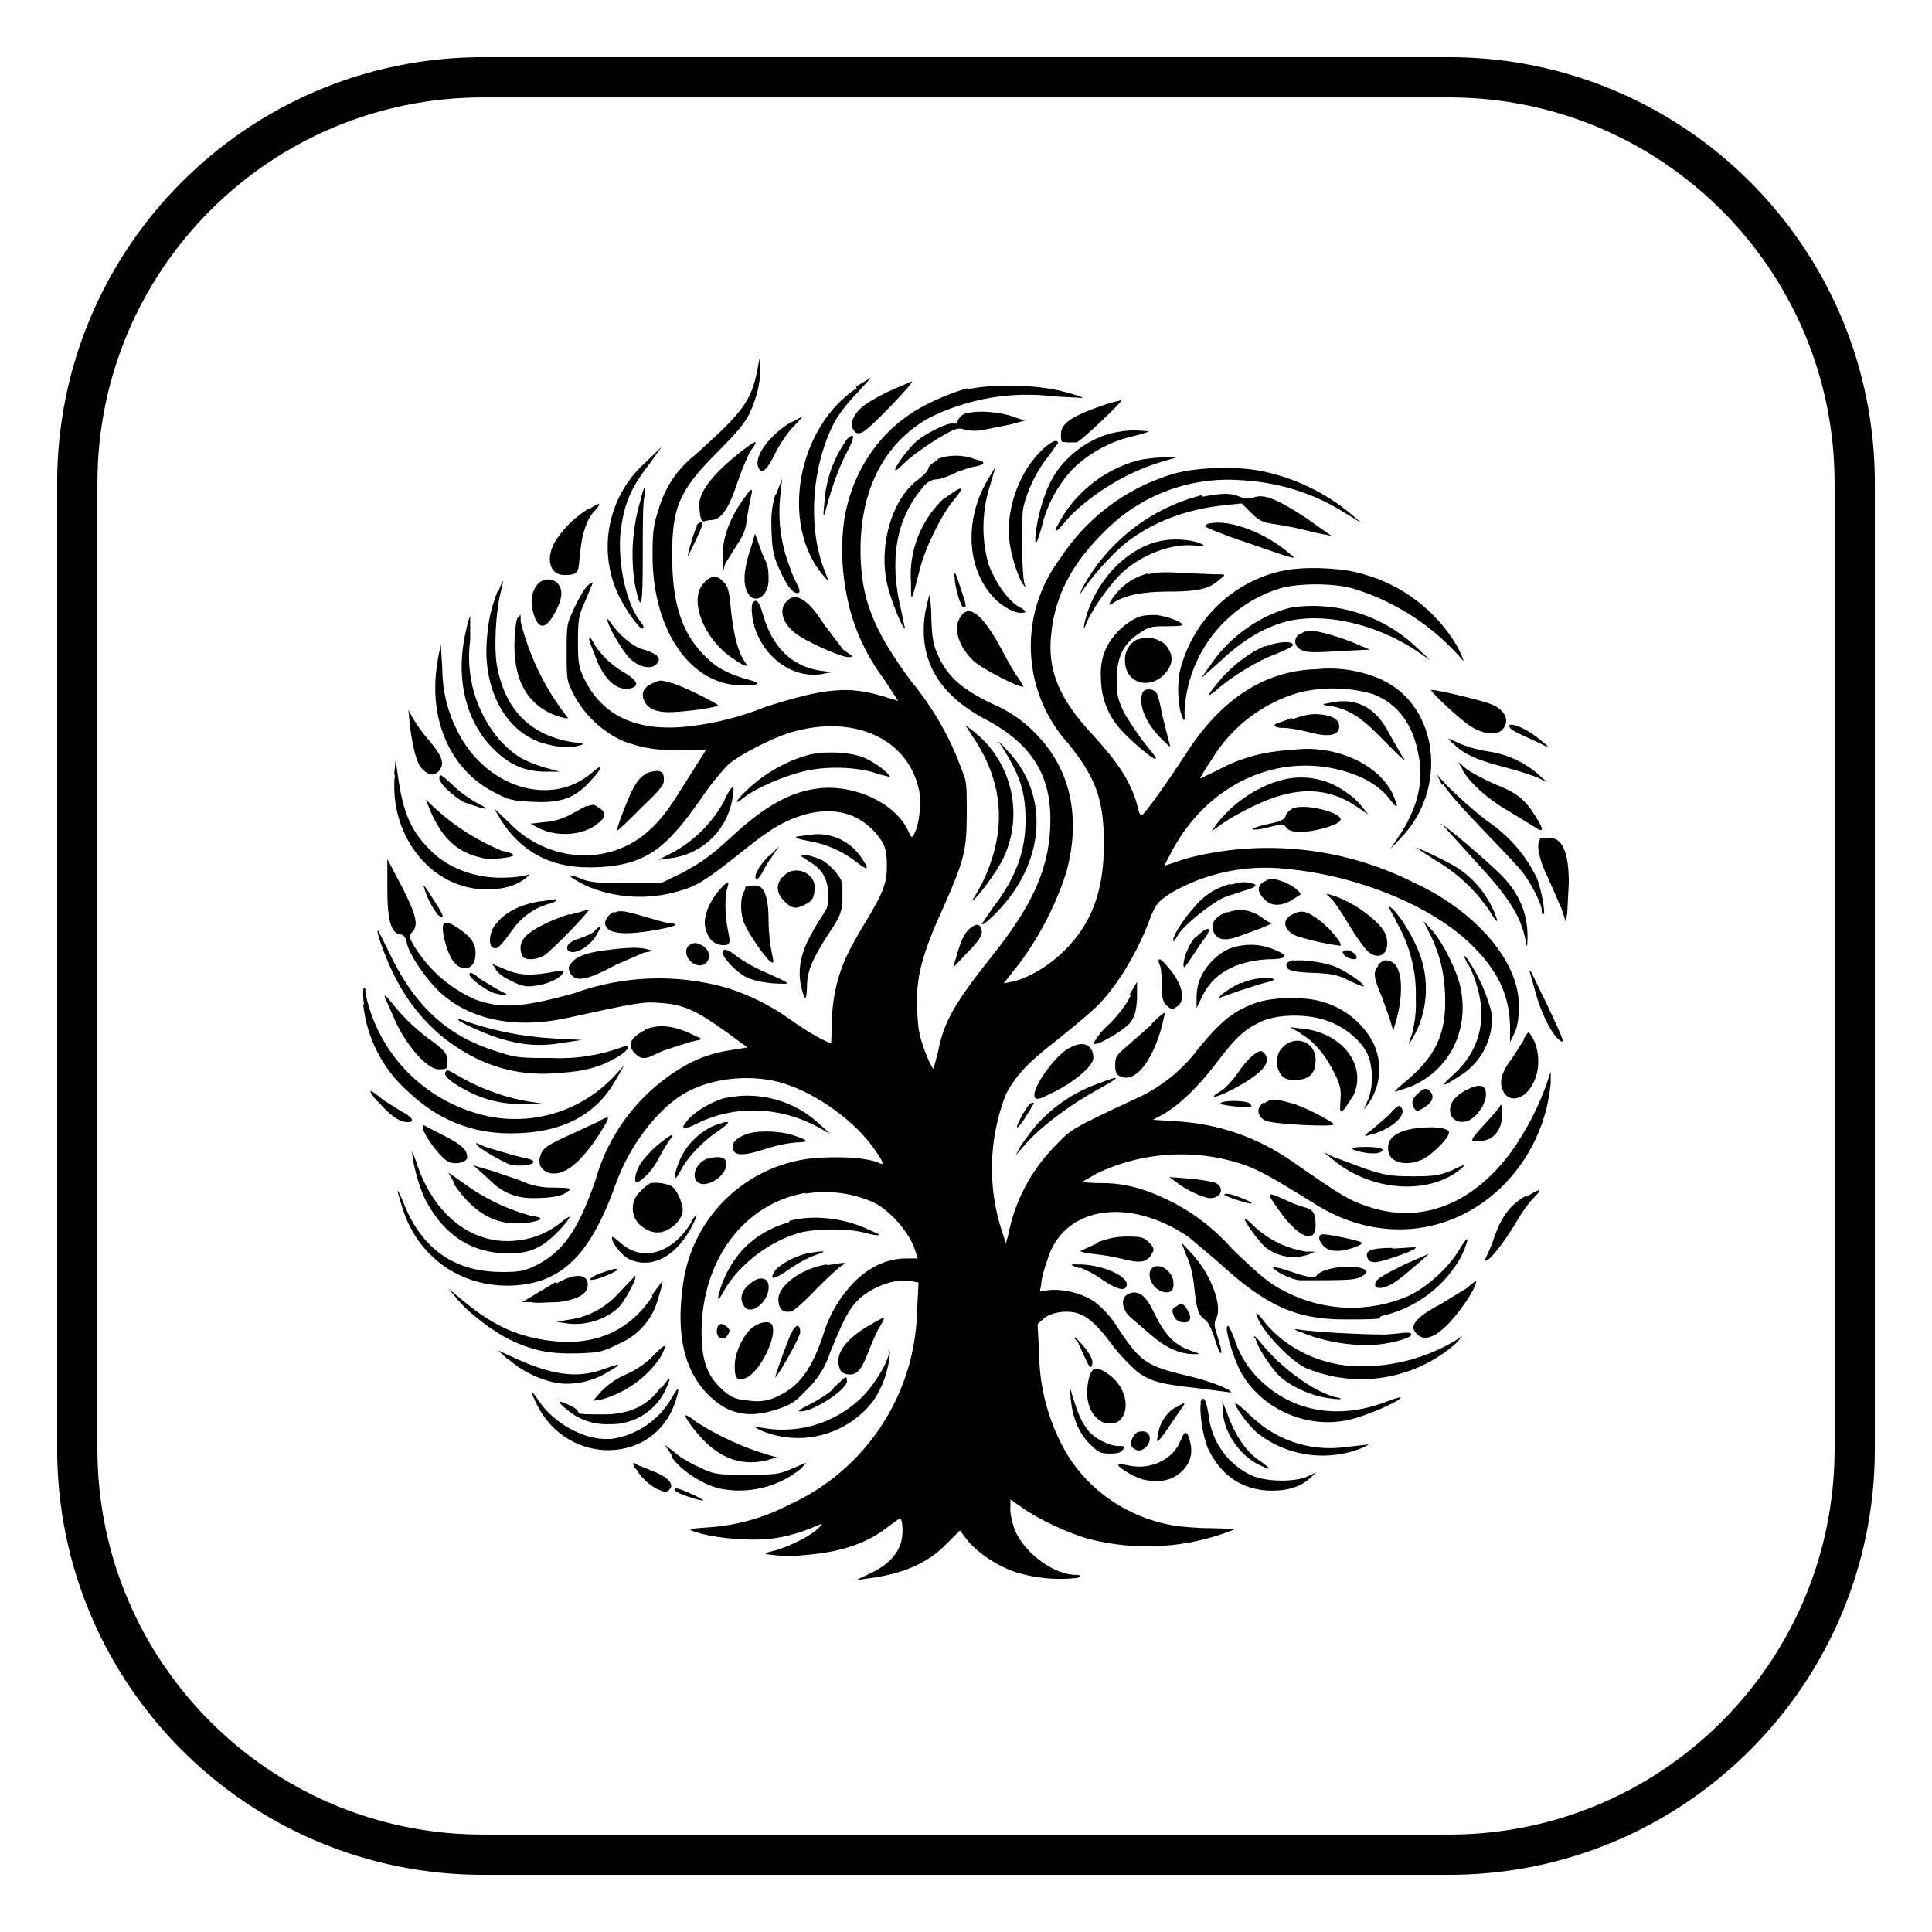
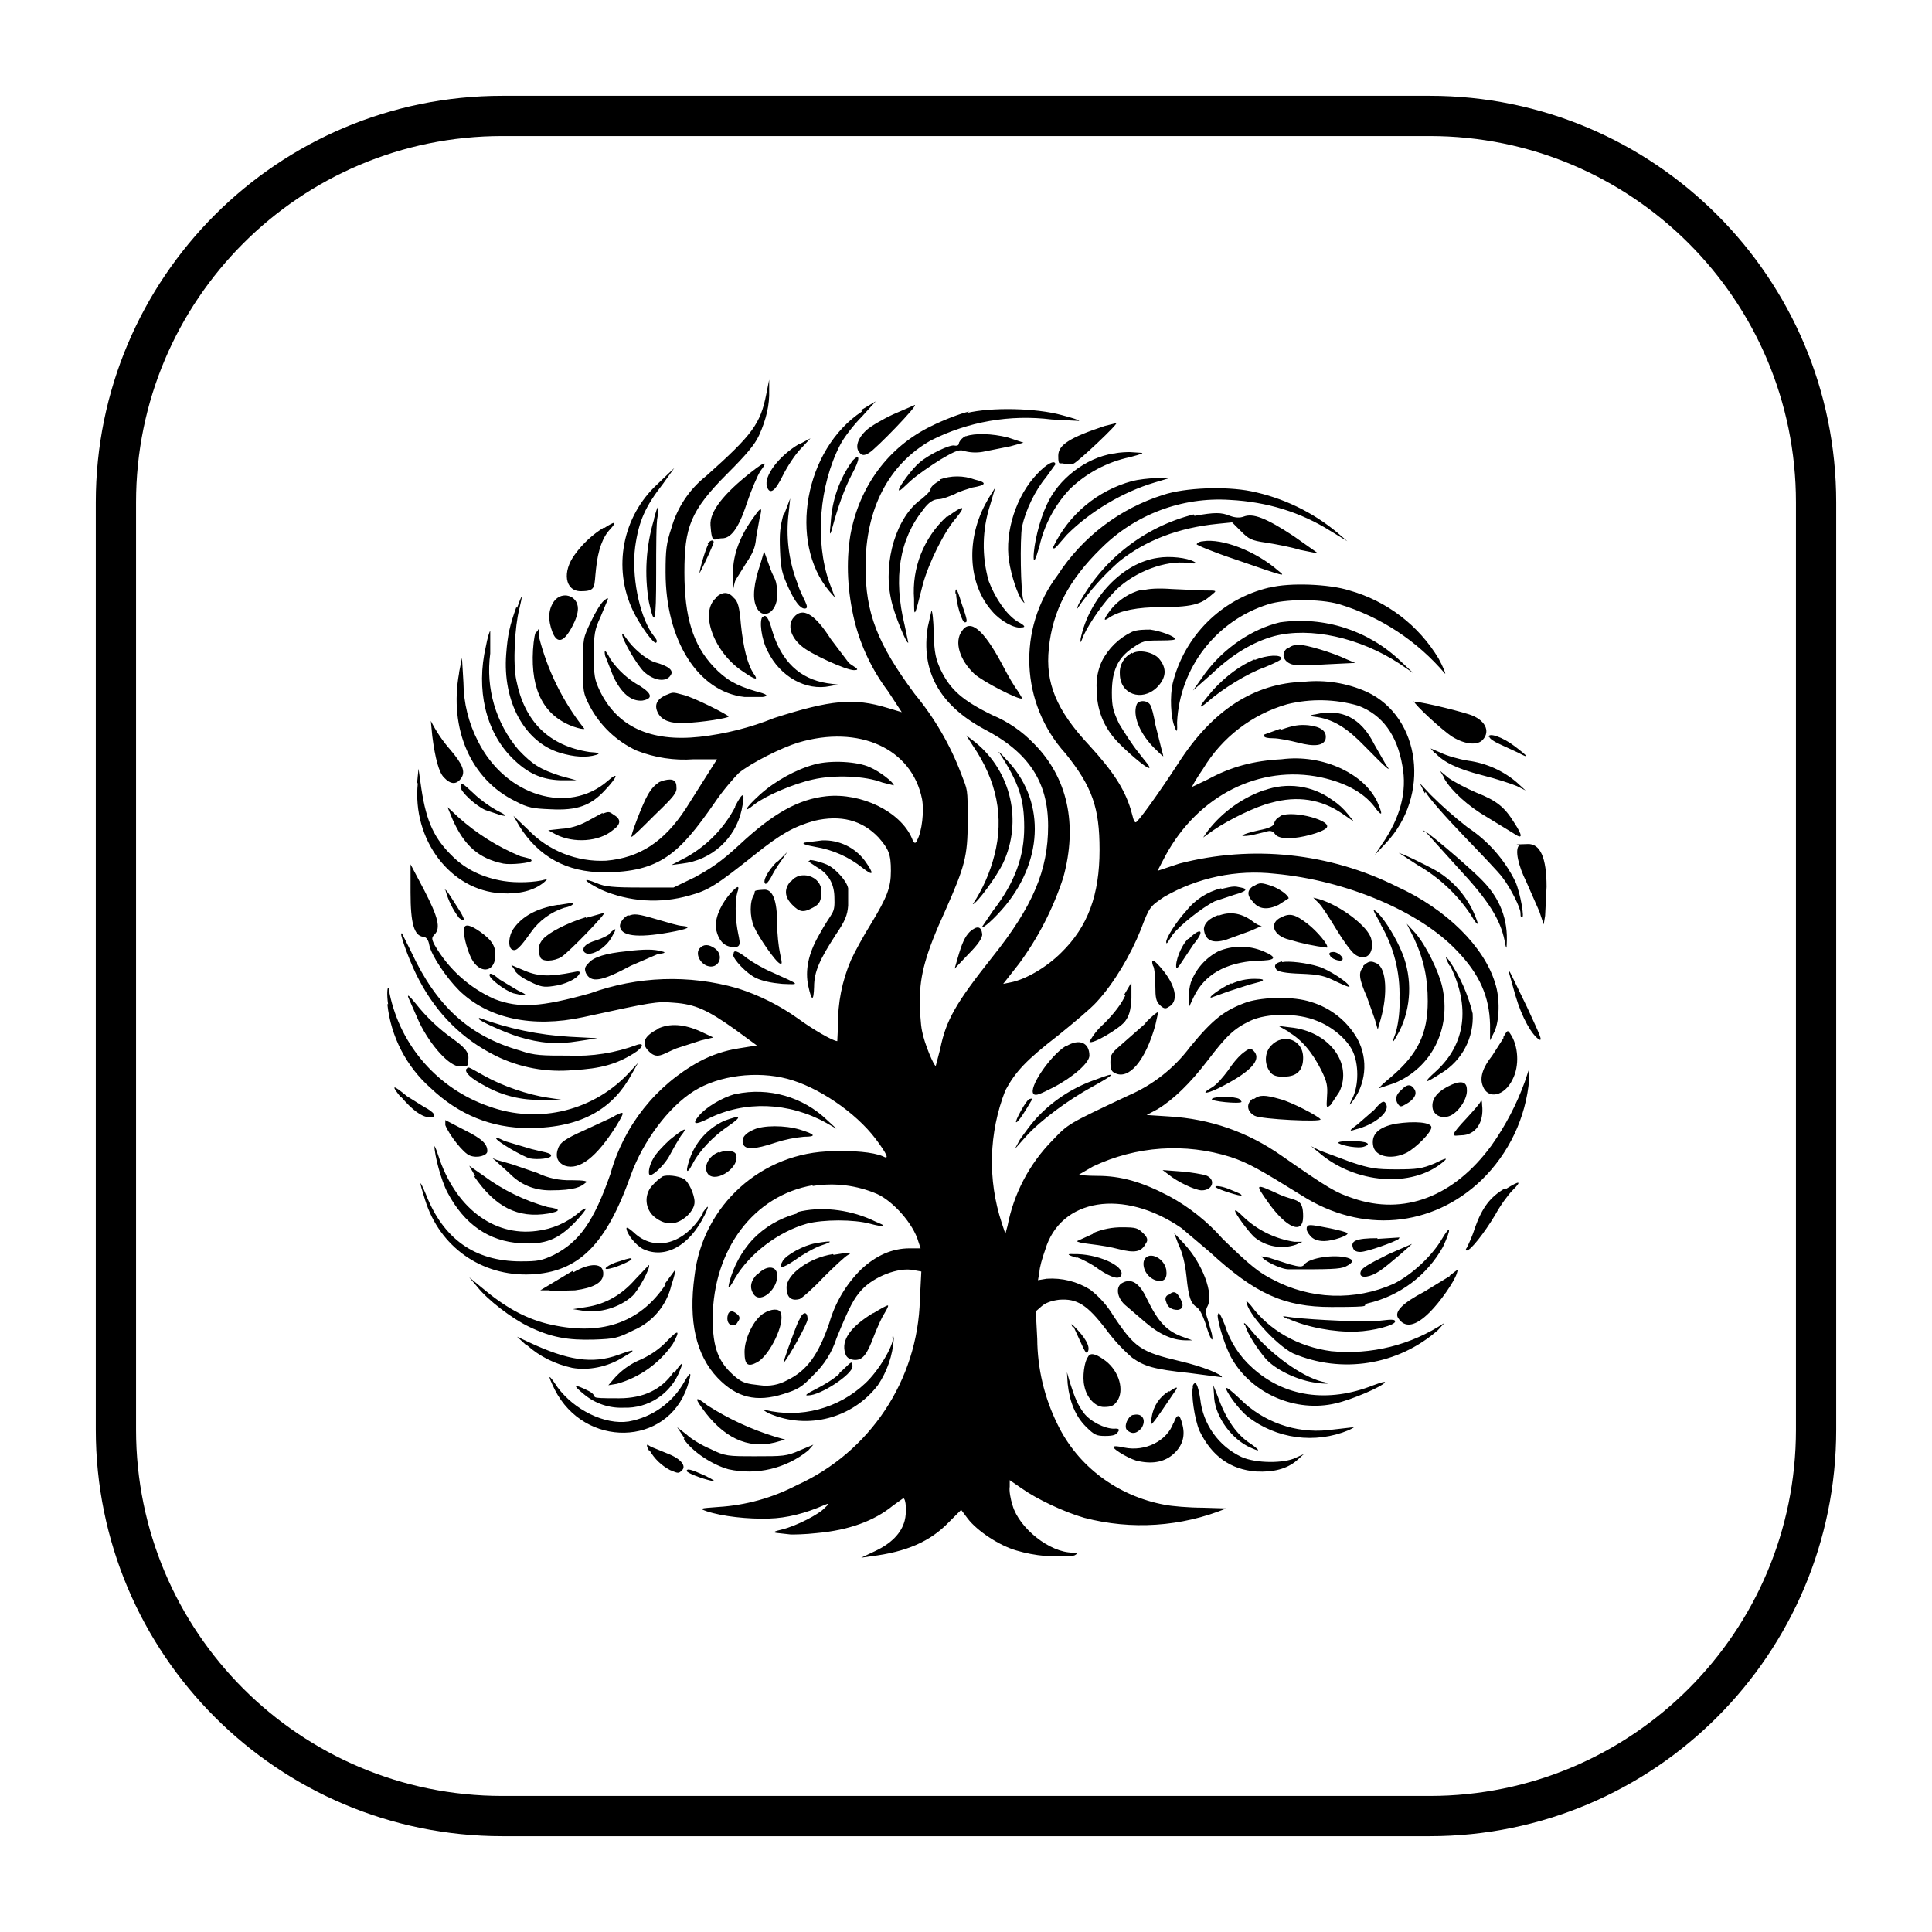
<svg xmlns="http://www.w3.org/2000/svg" viewBox="0 0 200 200" width="24" height="24" fill="currentColor">
-   <rect x="8" y="8" width="184" height="184" rx="42" fill="none" stroke="currentColor" stroke-width="0.5" vector-effect="non-scaling-stroke" />
-   <g transform="translate(37.6 36.75) scale(0.78)">
+   <rect x="12" y="12" width="176" height="176" rx="40" fill="none" stroke="currentColor" stroke-width="0.5" vector-effect="non-scaling-stroke" />
+   <g transform="translate(40.1 39.3) scale(0.75)">
    <path fill-rule="evenodd" d="M52.3 2c-.8 4.1-1.9 5.6-8.3 11.3a14 14 0 0 0-4.8 7.2c-.7 2.1-.8 3-.8 6.1 0 9.4 4.5 16.5 10.9 17.2h2.5q1.4-.2-1-.8c-2.7-.8-4.1-1.6-5.8-3.4-2.8-3-4-6.8-4-13s.8-8.5 5.9-13.6c2.6-2.6 3.8-4 4.4-5.3q1.5-3.3 1.4-6.2V0zm13.2 2.4c-7.9 5.2-10.2 18-4.5 24.8l.8.9L61 28c-2-5.7-1.4-13.4 1.5-19 .5-1 1.9-2.8 3-3.9L67.4 3l-2 1.2m4.4.6c-1.5.7-3.2 1.7-3.7 2.2-1.2 1.1-1.6 2.4-.9 3.1q.4.6 1.3 0c.9-.5 6.8-6.6 6.3-6.6zm10.5-.4c-1.3.3-3.6 1.2-5.2 2-6 2.9-10 8.4-11.2 15.1q-.9 5.7.6 11.9a27 27 0 0 0 4.6 9.6l1.9 2.9-2-.6c-4.6-1.4-7.8-1.1-15.6 1.4a39 39 0 0 1-10.3 2.6q-10.2 1.1-13.8-6.4c-.7-1.5-.8-2-.8-4.9 0-2.8.1-3.5.9-5.2l1-2.4q.2-.5-.5.1c-.4.3-1.2 1.6-1.8 2.9-1.1 2.3-1.1 2.3-1.1 6s0 3.8.9 5.6a14 14 0 0 0 6.5 6.2 18 18 0 0 0 7.9 1.2h3.2l-4.3 6.8c-3 4.6-6.4 6.8-11 7.2a14 14 0 0 1-10.8-4.3l-2-1.9.8 1.4q4 6.4 11.7 6.4c7.7 0 10.4-2.6 15.2-9.5 1.2-1.8 2.8-3.6 3.4-4.2 1.7-1.4 5.9-3.5 8.2-4.2 8.4-2.5 15.7.8 17.1 7.8.3 1.6 0 4.5-.7 5.7q-.3.8-.7-.3c-1.6-3.7-7-6.3-11.8-5.8-3.8.4-7.3 2.3-12 6.7-2.6 2.4-4 3.3-6.2 4.5l-2.9 1.4h-4.6c-3.6 0-4.9-.1-6-.6-2.2-.9-1.8-.3.6.9a18 18 0 0 0 12.2.8c2.6-.7 3.7-1.4 9.1-5.7 3.5-2.8 5.3-3.8 8.1-4.6q5.5-1.3 8.9 2.3c1.4 1.6 1.7 2.3 1.7 4.6s-.5 3.6-2.8 7.4c-1 1.6-2.2 3.8-2.7 4.9a22 22 0 0 0-1.8 9.1l-.1 2.1c-.6 0-3.5-1.7-5.4-3.1a30 30 0 0 0-8.4-4.2 33 33 0 0 0-20.3.7c-6.8 1.9-9.8 2.1-13.2.8A18 18 0 0 1 6.5 78c-.4-.8-.4-1 0-1.4.9-.9.5-2.4-1.4-6.1l-1.9-3.6v3.9c0 4.3.5 5.9 1.7 6.1q.7 0 .9 1.2c.3 1.4 2.3 4.4 4.1 6.2 4 3.9 10.1 5.2 17.1 3.7 9.6-2.1 10.2-2.2 12.5-2 3 .2 4.7 1 8.5 3.7l3 2.2-2.5.4a17 17 0 0 0-5.4 1.8 25.4 25.4 0 0 0-12.3 15.5c-2.3 6.6-4.3 9.4-7.8 11.2-1.7.8-2.2.9-4.6.9q-9.5 0-13.1-9.3-1.4-3.3-.1.8c2 6.5 7.8 10.6 14.6 10.3 6.6-.3 10.4-4.1 13.8-13.7 1.7-4.7 5.2-9.4 8.7-11.6s8.7-2.8 12.9-1.7 9.4 4.6 12.2 8.3q2.4 3.2 1 2.4c-1.4-.6-4.2-.8-6.9-.7a19.4 19.4 0 0 0-19.1 17.2q-1.3 9.4 3.2 14.1c2.6 2.7 5.3 3.4 9.1 2.2 1.9-.6 2.5-.9 4.1-2.6a12 12 0 0 0 3.2-5.1c1.8-4.4 2.4-5.5 3.5-6.7 1.7-1.8 5-3.1 7.1-2.7l1.1.2-.2 3.9a28.9 28.9 0 0 1-17 25.6 27 27 0 0 1-10.8 3c-2.7.2-2.7.2-1.6.6 2.1.7 5.7 1.1 8.6 1q3.6-.1 7.7-1.9.9-.4 0 .4c-.8.9-3.9 2.5-5.9 3q-1.8.4-.6.5l1.8.2c.3 0 1.9 0 3.6-.2q6.6-.6 10.5-3.8l1.4-1c.4 0 .5 2 .2 3.1q-.7 2.6-4.1 4.2l-1.9.9 1.4-.2c4.8-.6 8.1-2 10.7-4.7l1.7-1.7.9 1.2c1.3 1.7 4.3 3.7 6.7 4.4a20 20 0 0 0 8 .7q.8-.4-.2-.4c-3.2 0-7.4-3.4-8.3-6.5-.3-.9-.5-2.1-.4-2.6v-.9l1.6 1.1c2.1 1.5 5.9 3.3 8.7 4.1a31 31 0 0 0 19.6-1.3l-3.3-.1c-1.8 0-4.2-.2-5.2-.4-6.5-1.2-12-5.3-14.8-11.1a27 27 0 0 1-2.8-11.8l-.2-3.8.8-.7q.8-.7 2.4-.9c2.5-.2 3.9.7 6.5 4.1a24 24 0 0 0 3.6 3.9c1.7 1.2 3 1.6 7.8 2.1l4.6.6c0-.4-2.7-1.5-5.7-2.2-5.5-1.3-6.3-1.8-9.3-6.3a13 13 0 0 0-3.2-3.6 10 10 0 0 0-6-1.5l-1.2.2.2-1.1c0-.6.4-2 .8-3.1 2.1-7.1 10.8-8.5 18.8-3l3.9 3.3c6.3 5.8 10.3 7.6 16.8 7.6s3.9-.2 5-.5a16 16 0 0 0 10.4-7.8c1.2-2.6 1.1-3.2-.2-1s-4 4.8-6.6 6.1a19 19 0 0 1-16.7-.6c-1.8-.9-3-1.8-6.9-5.6a27 27 0 0 0-7.4-5.9c-3.8-2-6.7-2.8-9.9-2.8-1.4 0-2.6-.1-2.5-.2l1.9-1.1a26 26 0 0 1 19-1.3c2.4.8 4 1.7 9.8 5.3 8.3 5.3 18 4.4 24.8-2.1a22 22 0 0 0 6.6-13.9v-1.5l-.6 1.8a37 37 0 0 1-4.6 8.8c-5.2 7.1-12.1 9.7-19.1 7.3-2.4-.8-3.3-1.3-9.9-5.9q-7-4.9-15.5-5.4l-3.1-.2 1.5-.8q3.3-2 6.9-6.7c2.6-3.4 3.6-4.4 5.9-5.5s6.6-1.1 9.2 0c2.1.8 4.1 2.5 4.9 4.1.9 1.8.9 4.8 0 6.6q-.6 1.2-.2.7a8 8 0 0 0 .9-8.9 11 11 0 0 0-6.4-5.1c-2.4-.8-6.5-.7-8.8 0-3.1 1.1-4.7 2.3-7.9 6.2a21 21 0 0 1-8.5 6.7c-8.5 4-8.3 3.9-10.5 6.2a23 23 0 0 0-6.2 11.8l-.3 1.1-.5-1.5a27 27 0 0 1 .5-18.3c1.4-2.6 2.9-4.2 7.3-7.6 2.1-1.7 4.5-3.7 5.3-4.6 2.4-2.6 4.7-6.5 6.1-10 1.2-3.2 1.3-3.2 3.2-4.5a25 25 0 0 1 15.3-3.2c9.8.9 20 5.2 25.1 10.6 3.2 3.3 4.5 6.4 4.6 10.2v2.2l.6-1.2c.7-1.5.8-4.6.1-6.7-1.5-5-6.7-10.2-13.5-13.3a43 43 0 0 0-30.1-3.2l-3 1 1.1-2.1c4.5-8.3 13-12.6 21.5-10.8q5.4 1.2 7.6 4.4 1.3 1.6.1-1.1-1.4-2.8-4.9-4.5a15 15 0 0 0-8.3-1.3c-3.8.2-6.9 1-10.2 2.8l-2.1 1c-.1 0 .6-1.2 1.5-2.5a20 20 0 0 1 11.6-8.9 19 19 0 0 1 9.8.2q5 1.9 6.1 8.3 1 5.3-2.8 10.8l-1 1.5 1.5-1.6c6.2-6.5 4.9-17.4-2.6-20.9a17 17 0 0 0-8.7-1.4q-10.3.3-17.3 11.2c-2.6 4-5.6 8.2-5.9 8.2s-.4-.8-.7-1.8c-.9-2.9-2.5-5.3-5.7-8.8-4.6-4.9-6.1-8.7-5.6-13.4.5-5.2 2.8-9.5 7.2-13.8a23 23 0 0 1 17.8-6.7q7.7.4 13.9 4.3l2.3 1.4-1.4-1.2a27 27 0 0 0-11.9-5.7c-3.5-.7-9.1-.5-12.1.5A27 27 0 0 0 92.5 27a19.3 19.3 0 0 0 1.1 24.6c3.7 4.6 4.7 7.5 4.7 13.3 0 6.2-1.6 10.6-5.3 14.2-2 2-4.9 3.7-7 4.1l-1 .2 2.2-2.8a42 42 0 0 0 6.1-11.9c2-7.3.6-13.8-4.1-18.5a17 17 0 0 0-5.7-3.9c-4.1-2-5.8-3.5-7.1-6.2-.7-1.5-.9-2.3-1-5.1 0-1.8-.2-3.2-.3-3.1l-.5 2.2q-1.5 9.1 7.7 14.1c6.2 3.2 8.9 7.3 8.9 13.4s-2.1 11.1-7.7 18.1c-5 6.3-6.4 8.7-7.2 12.7l-.6 2.3c-.2.2-1.6-3.1-1.9-4.8-.2-.9-.3-2.8-.3-4.3 0-3.4.8-6.4 3.5-12.3 2.7-6.1 3.1-7.5 3.1-12.3s0-4.2-.9-6.6a39 39 0 0 0-6.4-11c-5.2-7-6.8-11.2-6.8-17.6 0-8 3.2-14.1 9-17.4a29 29 0 0 1 16.7-2.9l3.8.2q-.1-.2-2.4-.8c-3.6-1-9.8-1.1-13.1-.3m19 1.8C94.2 8 92.6 9 92.6 10.5s.2.9.8 1.1h1.3c.7-.3 6.3-5.6 5.9-5.6zM79.8 7.8a2 2 0 0 0-.9.9q0 .5-.6.4c-.6-.2-3.5 1.2-4.8 2.3-1.1.9-2.9 3.4-2.9 3.8s.8-.5 1.7-1.3 2.8-2.1 4.1-2.9c2.2-1.3 2.6-1.4 3.4-1.1a6 6 0 0 0 2.7 0l3.5-.7 1.8-.5-2.1-.7c-2.3-.6-4.7-.6-5.8-.2M56.8 8.9c-2.7 1.6-4.9 4.4-4.4 5.9q.6 1.7 2.2-1.6c.6-1.2 1.7-2.9 2.5-3.7l1.3-1.4-1.5.8m43.3 1.3c-3.8.6-7.6 3.5-9.2 7.1-1 2.1-1.8 5.5-1.8 7.2q0 1.3.8-1.5a17 17 0 0 1 4.2-7.9 17 17 0 0 1 8.3-4.4q2.3-.6 1.5-.6l-1.5-.1c-.3 0-1.3 0-2.2.2m-36.1 1a16 16 0 0 0-3 8.5q-.3 2.6.2.8 1.2-4.5 2.7-7.4c1.2-2.2 1.2-3.1 0-1.8m-13.8 1.4q-5.9 4.6-5.7 7.4c.2 2.8.5 1.8 1.6 1.8s2.2-1.1 3.4-4.8c.6-1.8 1.5-3.9 1.9-4.5q1.6-2.1-1.2.1m39.4.3c-2.9 3-4.5 8-3.9 12 .3 2 1.2 4.8 1.9 5.6q.4.5.1-.1c-.4-1.1-.5-8.5-.2-10.2.5-2.3 1.8-5 3.3-6.8l1.3-1.8c0-.7-1.2-.1-2.5 1.3m-52.4 1.4a15 15 0 0 0-3.4 17.5c.9 1.9 2.9 4.7 3.2 4.4s-.2-.7-.6-1.3c-1.8-2.7-2.8-8-2.3-11.9.5-3.6 1.4-5.6 3.9-8.8l1.5-2.1zm39-.5q-1.1.6-1.3 1.1c0 .4-.7 1-1.3 1.5-3.4 2.4-5.3 8.5-4.2 13.7.4 2.1 2.2 6.4 2.4 6.1l-.5-2.4Q69 24.1 74 17.9q1-1.4 2.1-1.4c.5 0 1.5-.4 2.2-.7.7-.4 1.8-.7 2.4-.9q3-.5.4-1.1a7 7 0 0 0-4.9 0m26.6.2a17 17 0 0 0-10.9 9.1c0 .7.9-.6 1.9-1.7 3.2-3.2 7.7-5.9 12.1-7.2l2-.6h-1.8c-1 0-2.5.2-3.3.4m-20 2.7c-3 5.2-2.7 11.5.7 15.3 1.1 1.3 3.1 2.4 4 2.2q1 0-.5-.8c-1.5-.9-3.1-3.2-4-5.6a18 18 0 0 1 .2-10.5l.7-2.4-1 1.6m-28.2 2c-.5 1.8-.6 2.7-.5 5.1.1 2.6.3 3.2 1.2 5.2q1.3 2.8 2.2 2.8c.9 0-.4-1.5-1-3.5a20 20 0 0 1-1.2-9.8l.2-1.9-.8 2.1m-18 .8a25 25 0 0 0-.7 11.4c.8 3.6 1 2.9 1-3.9 0-3.6 0-7.2.2-7.9q.3-2.7-.5.3m40.4-.3a14 14 0 0 0-4.5 11.4c0 2.6 0 2.8 1.2-2 .8-3 3-7.4 4.6-9.2q2.2-2.7-1.3-.1m-26.5-.2q-3 4-3 7.9c0 3.9 0 1.6.4.9l1.5-2.4c.8-1.2 1.2-2 1.3-3.4l.5-2.8q.6-2.1-.7-.2m60.6-.2A25 25 0 0 0 95.4 31q-.4 1-.1.5a36 36 0 0 1 5.7-6.4q5.5-4.4 13.6-5.2l2-.2 1.2 1.2c1.1 1.1 1.4 1.3 3.5 1.6 1.3.2 3.4.6 4.7 1l2.5.5-3.4-2.4c-3.8-2.5-5.6-3.2-6.9-2.7q-.8.3-1.9-.1c-1.2-.5-2.1-.5-4.9 0m-81.5 1.6a14 14 0 0 0-4 3.7c-1.8 2.4-1.4 5.1.8 5.1s1.8-.6 2.1-3.1q.4-3.9 2-5.5 1.4-1.6-.9-.1m14.4 2.2c-.4.7-1.3 3.8-1.2 4 0 0 1.2-2.3 1.9-4.1.2-.6-.5-.5-.8.1m68.5-.4q-.7 0-1 .4c-.1.1 2.3 1.1 5.3 2.1 7.2 2.5 7 2.4 6 1.6-3.2-2.8-7.8-4.5-10.4-4.1m-61.1 3.1q-1.4 4.1-.6 5.9c.8 2 2.9.9 2.9-1.5s-.4-2.2-.9-3.6l-.9-2.5zm54.8-.8c-4.8.7-9.4 5.5-10.6 11.1q-.2 1.2.4-.4c.9-1.9 2.8-4.6 4.5-6.3 2.6-2.5 6.8-4.1 9.9-3.7q1.6.2.8-.2c-.9-.5-3.3-.8-5-.5m15.4 4.1a18 18 0 0 0-13.3 13.2c-.4 1.7-.3 4.8.3 6.1q.4 1.2.3-.7A18 18 0 0 1 121.6 31c2.2-.7 7-.8 9.8 0a31 31 0 0 1 14.6 9.6c.1 0-.3-1-.9-2.1a21 21 0 0 0-12.3-9.4c-2.8-.9-8.3-1.1-11-.4m-43.3.8c0 1.3.8 4 1.2 4s.4-.2-.5-2.8c-.6-2-.8-2.1-.8-1.2m25.7-.5a8 8 0 0 0-4.3 2.8q-1.5 2-.1 1 2.2-1.4 7.1-1.4c4.9 0 5.7-.6 7.1-1.8.6-.5.6-.5-1.1-.5l-4.5-.2q-2.8-.2-4.1.2m-58.8 1c-2.4 2-.3 7.6 3.7 10.2q2.6 1.8 1.4.2-1.2-1.9-1.7-6.7c-.2-2.4-.4-3.2-1-3.7q-1.1-1.3-2.5 0m-27.5 1.3c-.9 2.5-1.2 3.8-1.4 6.5-.5 6.5 2.5 12.1 7.4 13.6q3 .9 5 .3 1-.3-.9-.4-8.4-1.3-10.1-9.9c-.5-2.3-.2-7.5.4-9.8q.8-3.3-.3-.2m5.1-.9q-1.2 1.7-.2 4.3 1 2.4 2.7-.8.8-1.5.8-2.5c0-1.8-2.2-2.5-3.3-1m33.1 2.2c-.9 1-.5 2.7 1.1 4 1.1 1 6.1 3.3 7.2 3.3s-.1-.5-.7-1l-2.5-3.3q-3.3-5.2-5.1-3m-4.3-.1c-.5.5-.2 3.1.7 4.8 1.7 3.5 5.3 5.5 8.6 4.8l1.1-.2-1.5-.2q-5.7-.9-7.6-7.3-.7-2.6-1.3-1.8m71.4.7c-3.8.9-7.7 3.5-10.3 7l-1.7 2.4 2.6-2.3q4.2-4 8.6-5.2c5-1.3 11.8.2 17.3 3.8l1.9 1.3-1.7-1.6a20 20 0 0 0-16.7-5.4m-43.9 1.2c-1.1 1.5-.3 4 1.7 5.9 1.2 1.1 6.3 3.7 6.6 3.4q0-.1-.5-.9-.9-1.2-2.3-3.9-3.8-7.1-5.5-4.5m23.5.1a9 9 0 0 0-4.2 4.1 8 8 0 0 0-.7 3.8q0 4.2 2.8 7.2c1.3 1.4 4 3.7 4.4 3.7s-.5-.9-1.4-2.1c-.9-1.1-2.1-3-2.7-4-.8-1.7-1-2.3-1-4.3 0-3 .8-4.8 2.9-6.2 1.3-.9 1.6-1 3.6-1s2.2-.1 2.2-.2c0-.4-2-1.1-3.4-1.3-.7 0-1.8 0-2.5.3m-89.2 2c-1.4 6 0 11.8 3.6 15.4 2.1 2.1 4 3 6.7 3.1h2.2l-2.2-.6c-2.8-.9-3.9-1.6-5.8-3.6a17 17 0 0 1-3.9-13.3v-3.1c-.1 0-.4 1-.6 2.1m6.5.5q-.5 8.4 5.6 10.6 1.2.4 1.5.3a33.6 33.6 0 0 1-6.3-12.8c0-1.8-.1-.5-.3-.6s-.4 1-.5 2.5m12.3-2.2c0 .8 2 4.2 3 5.2 1.4 1.3 3.1 1.5 3.7.5q.7-1-2.2-1.8c-1.2-.4-3-1.9-4-3.4q-.5-.7-.5-.5m91.9 1.9c-.9.6-.8 1.7.3 2.2.6.3 1.9.3 4.9.1l4.1-.2-1.2-.5c-2.1-1-5.6-2-6.5-2s-1.2.2-1.6.5m-94.2 1.1 1.1 2.8q1.7 3.5 4 3.3 2.2-.4-.3-2a12 12 0 0 1-4.1-3.7q-1.1-2.1-.7-.3m72.7-.6a3 3 0 0 0-1.7 2.9c0 2.8 3 3.9 5.1 1.9q2-2 .3-4c-.8-.9-2.8-1.3-3.7-.7m16.9.8q-3 1.3-5.7 4.2-3 3.5-.8 1.7c2-1.8 5.6-4 7.9-4.8 1.2-.5 2.3-1 2.3-1.2 0-.6-2-.5-3.7.2M9.9 40.5c-1.4 7.7 1.6 14.7 7.8 17.7 1.7.9 2.4 1 4.8 1.1 3.7.2 5.6-.5 7.6-2.7 1.7-1.8 1.9-2.6.3-1.2-5.4 4.7-14.1 2.1-17.9-5.5a18 18 0 0 1-2-8.1l-.2-3.4-.4 2m28.4 3.2q-1.8.9-.9 2.5.8 1.4 3.5 1.3c2.7-.1 6.2-.7 6.2-.9s-4.9-2.7-6.3-3c-1.5-.4-1.3-.4-2.5.1m103.4.8c0 .4 3.9 4 5.3 4.9 1.8 1.1 3.5 1.2 4.2.4 1.1-1.2.3-2.8-1.9-3.5s-7.7-2-7.7-1.7m-38.2.4c-.5 1.4.3 3.7 2.3 5.8q1.2 1.2 1.4 1.3 0-.1-.3-1.2l-.8-3.2c-.2-1.2-.5-2.4-.7-2.7-.4-.7-1.7-.7-1.9 0m24.7 1.3q-1.5.2.4.4c2.2.4 4 1.5 6.5 4.1q4.3 4.4 2.8 2.4l-1.6-2.8q-2.7-5.4-8.1-4.1m-121.9 3q.6 4.7 1.6 5.7 1.4 1.5 2.4.1c.6-.9.2-1.9-1.5-3.9a19 19 0 0 1-2.7-4zm117-1-2.2.8v.2q.1.3 1.3.3c.7 0 2.2.3 3.4.6q3.4.9 3.8-.5.3-1.6-2.4-1.9c-1.2-.1-2 0-3.7.6m28.7 1q.1.4 1.4 1l2.6 1.2q2.4 1.3-.5-.9c-1.7-1.3-3.6-1.9-3.6-1.3m-71.2 1.2q5 7.3 3 15.1a22 22 0 0 1-3 6.8c.5 0 3.3-3.8 4.2-5.7a13.9 13.9 0 0 0-3.8-16.6l-1.3-1zm3.6.9c2.8 4.3 3.5 6.5 3.5 10.4s-1.2 7.5-4.3 11.5l-1.5 2.2c0 .4 1.7-1.1 3.2-2.9 5.4-6.6 5.4-14.8.1-20.2q-1.3-1.5-1.1-.8m60.3-.1c1.2 1.3 3 2.2 6.5 3.1 2 .5 4.1 1.2 4.8 1.5l1.2.6-1.2-1.1a13 13 0 0 0-6.7-3c-1.3-.2-3-.7-3.8-1.1l-1.4-.6.6.7M59 53.1c-2.6.7-5.5 2.3-7.6 4.2s-2.4 2.7-.7 1.3c1.6-1.2 5.3-2.8 8-3.4 3-.7 7.3-.5 9.6.4l1.6.4c0-.4-1.9-1.9-3.3-2.5-1.7-.8-5.4-1-7.6-.4M4.2 55.7c-.8 7.8 4.5 14.8 11.5 15.2q3.8.2 5.9-1.5.8-.7.2-.4c-1.4.4-4 .5-5.8.2q-4.2-.7-6.9-3.3c-2.6-2.5-3.7-4.8-4.4-9.4l-.4-2.8-.2 2m141.8-.6c1 1.7 3.3 3.8 5.9 5.3l3.6 2.2q2 1.4.1-1.5c-1.3-2.1-2.4-3-5.2-4.1-1.4-.6-3.1-1.5-3.8-2l-1.2-1 .6 1m-108.4.6q-.9.5-1.6 1.8c-.7 1.2-2.4 5.7-2.2 5.7s1.5-1.3 3.2-3c2.7-2.6 3.1-3.1 3-3.9q0-1-.9-1-.7 0-1.6.4m-27.3.6c0 .7 2.1 2.6 3.4 3.2l2.1.7q1.6.4-.6-.7c-.9-.5-2.3-1.5-3.1-2.3-1.6-1.5-1.8-1.6-1.8-.9m133.2.7c.4.8 2.7 3.4 5.2 6 2.4 2.5 4.9 5.1 5.4 5.8 1.1 1.4 2.5 4.2 2.5 4.9s.1.5.2.6c.4.3-.2-3.3-.9-4.9a19 19 0 0 0-6.6-7.5 56 56 0 0 1-5.1-4.5l-1.5-1.6.7 1.4m-22-.5a17 17 0 0 0-7.9 5.6l-.7 1 1.4-1c2.2-1.5 5.9-3.3 8-3.8q5.4-1.5 9.8 1.5l1.6 1.1-.8-1a9 9 0 0 0-2.2-2 10 10 0 0 0-9.4-1.3M48 59a17 17 0 0 1-6.7 6.9L39.2 67l1.5-.2a9.5 9.5 0 0 0 8.2-7.4q.8-3.8-.9-.5M9 60.7c1.6 3.6 3.6 5.4 7 6.1 1 .2 3.9-.1 3.9-.4s-.7-.4-1.5-.6a30 30 0 0 1-8.6-5.4L8.3 59zm20.7-.9L27.5 61q-1.7.9-3.5 1l-1.8.2 1.1.6c2.4 1.2 5.9 1 7.8-.6q1.7-1.2.2-2.1c-.7-.5-.7-.5-1.6-.2m93.5.4q-.6.3-.8.9 0 .6-2.1 1c-2.3.5-3.2 1-1.1.7l2.1-.5q.8-.3 1.2.3t1.9.6c1.7 0 4.6-.8 5.2-1.4 1-1-4.5-2.5-6.3-1.7m19.9 2.1 4.6 5.1c4.2 4.5 5.8 7.1 6.4 10q.3 1.7.3.5.3-5-3.3-8.7c-1.8-1.9-9-8-8.1-6.8m-85.5 1.5q-.7.2 1.5.6a14 14 0 0 1 6.5 2.9q2.3 1.8.3-1a7 7 0 0 0-5.9-2.8zm98.6.4c-.6.6-.1 2.8 1 5l1.8 4.1.6 1.8.2-1.2.2-4q0-6-2.6-5.9c-2.6.1-1.1 0-1.2.2M53.8 66.5c-1.3 1.3-2.1 2.8-1.6 3.1q.2 0 .7-.8.6-1.2 1.4-2.3l.9-1.3-1.3 1.3m85.7-1.2 2.6 1.7a22 22 0 0 1 7.3 6.8q1 1.7 1 1.2a13 13 0 0 0-5.7-7.2c-1.6-.9-5.1-2.6-5.1-2.4m-81.6 1.1 1.2.8q2.3 1.3 2.4 4c.1 2.7-.2 1.8-2.2 5.5q-2.1 3.7-1.4 6.9t.8.1c0-2.1.8-3.8 3-7.2 1.3-1.9 1.6-2.7 1.7-4v-2.4c-.2-1-1.6-2.5-2.6-3.1-.9-.5-3-1-2.7-.7m-2.7 2.9q-1.3 1.6.3 3.2c1 1 1.5 1.1 2.8.4 1-.5 1.2-1 1.2-2.3 0-2.1-3-3-4.2-1.3m63.8.6q-1.3.9 0 2.2 1.2 1.5 3.5.4l1.4-.9c0-.4-1.2-1.3-2.3-1.7-1.5-.5-1.7-.5-2.5 0m-4.5.3a9 9 0 0 0-4.9 3.2c-1.2 1.3-2.7 3.6-2.7 4.2s.4-.3.9-1c1-1.3 4-3.7 5.8-4.6l2.7-.9q2.5-.7.9-1c-.9-.2-1-.2-2.7.2M8 70.4a11 11 0 0 0 1.9 3.9q1.2.9.2-.8l-1.4-2.2q-.7-1.1-.8-.9m39.2.8c-1.3 1.6-2 3.5-1.7 4.8q.5 2.1 2.1 2.3c1.6.2 1.1-.7.8-2.5s-.3-4 0-5q.6-1.7-1.2.4m3.5-.1c-.6.9-.6 3 0 4.4s3 4.9 3.6 5.1c.3.1.3 0 0-1.4-.2-.9-.4-2.7-.4-4.1q0-4.8-1.8-4.7c-1.8.1-1.1.2-1.4.7m78 1.2c.4.4 1.5 2.1 2.4 3.6s2 3 2.5 3.4c1.5 1.1 2.8 0 2.3-2.1-.4-1.7-4.2-4.6-7.2-5.5l-.8-.2zm-105.1.2q-4.3.7-6.1 3.3c-.7 1-.8 2.7-.1 2.9.5.2 1-.3 2.5-2.4a9 9 0 0 1 4.6-3.4q1-.2 1.2-.5v-.2l-1.9.3m113.4 2.7a19 19 0 0 1 2.6 10.2 16 16 0 0 1-.5 4.7q-1 2.6.5-.2c1.6-3.2 1.8-7.2.4-10.7-.8-2-2.3-4.5-3.4-5.6-.8-.7-.8-.6.4 1.5m-109.7-.9c-2.6.8-5.1 2.1-5.9 3q-1 1.1-.4 2.5c.2.7 1.9.6 2.9 0 1.1-.7 6.4-6.2 5.9-6.1l-2.5.7m87.3-.4q-1.9.7-2 1.9.2 2.4 3.1 1.5l3.3-1.2 1.6-.7q-.5 0-1.5-.8-2.2-1.5-4.5-.6m-81.4-.1c-.6.2-1.2 1-1.2 1.5q.1 2.1 6.8.9 3.9-.7 1.8-.9c-.5 0-2.1-.5-3.5-.9-2.7-.8-3.1-.8-3.9-.5m90.1.2c-1.8.8-1.1 2.6 1.1 3.1a30 30 0 0 0 5.2 1.1c.3-.3-1.4-2.3-2.7-3.3-1.7-1.3-2.4-1.5-3.6-.9M10.6 75.7c-.2.6.3 2.8 1 4.2 1.1 2.1 3.1 2 3.3-.2.1-1.4-.4-2.3-2.1-3.5q-2-1.4-2.2-.5m131.1 1.4c1.4 3 1.9 5.6 1.9 8.7 0 4.5-1.4 7.3-5 10.4q-1.7 1.4-1.7 1.6l2.1-.7c5.1-2.1 7.9-7.5 6.6-13.3-.5-2.2-2.3-5.8-3.7-7.4l-1.2-1.3zm-61.3-.9c-.7.7-1.1 1.6-1.7 3.7l-.4 1.4 1.9-2q2-2 1.9-2.8-.2-1.6-1.7-.3m-49.7.3q-.7.5-1.9.9-2 .6-1.7 1.5c.6 1 3.1-.3 4-2.2q.9-1.5-.4-.3m79.8.8c-1 1-1.8 3.2-1.6 4q.1.2.8-.9l1.6-2.4c1.6-1.9 1-2.4-.7-.7M1.9 76.5c0 .6 1.4 4.4 2.5 6.4q3.7 7 10.5 10.4a20 20 0 0 0 10.8 2c3.7-.2 5.9-.8 8.3-2.3 1.3-.8 1.5-1.5.5-1.2a24 24 0 0 1-9.5 1.5c-3.6 0-4.7 0-6.7-.7-7-2-11.5-6.1-15-13.6L2 76.4m41.1 2.1c-.6.7 0 2 1 2.4 1.6.6 2.5-1.4 1.1-2.4q-1.3-.9-2.1 0m71.6.4a8 8 0 0 0-3.8 4.3q-.3 1-.3 2.3v1.2l.7-1.5q2.2-4.6 8.7-5 4 0 .9-1.3a8 8 0 0 0-6.2 0m-81.7 0q-4.2.4-5.2 1.6c-.6.6-.6.8-.4 1.4.7 1.4 2.1 1.2 6.2-1l3.7-1.6q1.6-.2.5-.4c-1-.3-2.3-.3-4.9 0m14.8.4c0 .7 1.9 2.7 3.2 3.3q1.3.6 3.6.8c2.5.1 2.6.2-1.4-1.6-1.2-.5-2.7-1.4-3.4-1.9q-2-1.6-1.9-.6m82.3.1c0 .5 1.4 1 1.7.7s-.6-1.1-1.2-1.1-.6.2-.6.4m16.7 1.5c2.8 5.7 2.1 10.8-1.9 14.5q-3 2.7.7.3a9 9 0 0 0 4.3-8.2 22 22 0 0 0-3.3-7.4q-.8-1 .1.8m-40.9 0c.2.4.3 1.7.3 2.8 0 1.6.1 2.1.6 2.6s.8.6 1.2.3c1.4-.7 1.1-2.7-.6-4.9q-2.1-2.6-1.5-.7m17.8-.7q-1.4.3-.8 1.1.3.5 3.4.6c2.6.1 3.3.3 4.9 1.1q1.7.8 1.8.7c0-.5-2.9-2.4-4.3-2.8-1.6-.5-4.1-.8-5-.6m11.2.7c-.7.7-.6 1.6.5 4.1l1.1 3.1.4 1.4.4-1.4c1-3.5.8-7-.5-7.7-.8-.4-1.1-.4-1.9.3m-117.1.7q.6.8 2.1 1.5c1.4.7 1.9.8 3.2.6 1.6-.2 3.3-1 3.6-1.7q.3-.5-.9-.2c-3.1.6-4.7.6-6.6-.2l-1.9-.8.5.7m137.2.3.9 3.2c.9 3.1 2.3 5.5 3.3 6.1.5.2 0-.8-1.7-4.5-2.4-4.9-2.5-5.3-2.5-4.8m-140.7.4c0 .5 2.1 2.1 3.3 2.5q3 .7.6-.4l-2.5-1.5q-1.5-1.3-1.4-.5m102.4 1c-1.5.7-3.3 2-2.8 2l2.5-.9 2.8-.9 1.5-.4q1-.4-.8-.4-1.7 0-3.2.7m-14.6 1.5q-.8 1.8-3 4a9 9 0 0 0-2 2.5c.4.4 4.1-1.8 4.9-2.8.6-.8.8-1.5.9-3.2v-2.2l-1 1.7M0 86.2a18 18 0 0 0 6 11.6q5.8 5.5 13.5 5.5c7.7 0 11.8-3 14.2-7.4l.9-1.6-1 1.1a18 18 0 0 1-19.6 4.9A21 21 0 0 1 .3 84.7c0-1-.1-.6-.2-.7s-.2.9 0 2.2m2.8-.9 1.5 3.4C6 92 8.6 94.8 10 94.8s1-.2 1.1-.6c.3-1.1-.1-1.8-1.9-3.1a25 25 0 0 1-5.3-5q-1.3-1.6-1-.8m101.8 3.5-3.3 2.9c-1.4 1.2-1.6 1.4-1.6 2.5s.2 1.3.6 1.5c1.9 1 4.2-1.6 5.6-6.6l.4-1.8q-.3 0-1.8 1.5m-92-.6c0 .3 3.6 1.9 5.5 2.5 3 .9 5.3 1.1 8.3.6l2.6-.4-3.8-.2a43 43 0 0 1-12.5-2.6m24.7 1.5q-2.8 1.4-1.5 2.9c1.3 1.5 2 .6 4-.2l3.4-1.1 1.7-.4-1.7-.8q-3.5-1.6-6-.4m87 .4q2.7 1.5 4.6 5.3c.8 1.6.9 2.2.8 3.6-.1 1.7-.1 1.7.5 1.2l1.2-1.8c1.9-4-1.5-8.4-6.8-8.9l-1.6-.2 1.4.8m29.7.8-1.6 2.5q-2 2.5-1.3 4.2c.7 1.9 3 1.4 4.1-.9 1-1.9.8-4.7-.3-6.3-.4-.6-.4-.5-1 .5m-32 1.1c-.9.9-1 2.5-.2 3.6q.5.8 2 .7 2.6 0 2.6-2.6c0-2.6-2.8-3.4-4.4-1.7m-28.4.1c-2.1 1.3-5.2 5.8-4.4 6.6.3.3.9 0 2.7-.9 2.7-1.4 5-3.4 5-4.4 0-1.8-1.4-2.4-3.2-1.3m24.2 1.1q-.9.8-1.9 2.3c-.6.8-1.5 1.9-2.2 2.3-1.9 1.1-.5.9 1.7-.3q5.5-2.9 4.2-4.6c-.5-.6-.7-.6-1.8.3m-107 2q-.4.8 2.6 2.4a15 15 0 0 0 7.8 1.9h2.8l-2-.3c-2.7-.4-6.2-1.6-8.7-3s-2.2-1.3-2.5-.9m86.9 1.4a20 20 0 0 0-7.8 4.9c-1.1 1.1-2.2 2.7-2.7 3.4l-.7 1.3 1.6-1.8c2-2.2 5.8-5 9.1-6.8q4.9-2.7.5-1m48.5 1q-2.4 1.3-2 3.1c.3 1 1.5 1.4 2.6.8 1.2-.7 2.2-2.4 2.1-3.5q0-1.8-2.7-.4m-6.3.4q-1.2 1-.5 2c.3.4.4.4 1.1 0q1.7-1 1.2-2-.7-1.2-1.8 0M1.9 99q2.3 2.7 3.8 2.8c1.5.1.6-.8-.6-1.4l-2.4-1.5q-3-2.5-.8.2m46.1-.5c-1.8.5-4 1.8-5 3q-1.5 1.8 1.3.4c5-2.5 11.1-2.3 16.3.6l1.4.8-1.3-1.2a14 14 0 0 0-12.6-3.6m71.4.6c-1 .7-.9 1.8.2 2.4.9.5 9.3.9 9.1.5s-4-2.4-5.6-2.8c-2.1-.6-2.8-.6-3.6 0m-31 0c-.4.1-2.1 3.2-1.8 3.2s1.4-1.8 2.1-3q.3-.4-.3-.2m25.2 0c-.2.3 3.8.7 4.1.4q0-.1-.3-.4c-.6-.4-3.6-.4-3.8 0m37.1.3c0 .2-.9 1.2-1.9 2.3q-1.7 1.8-1.8 2.2c-.1.4.5.2 1 .2 2 0 3.2-1.8 2.9-4.2q0-.8-.2-.5m-14.7 1.2-2.3 2q-1.7 1.2-.3.7c2.5-.6 4.7-2.3 4.3-3.4-.3-.7-.6-.6-1.7.7m-104.9.9-4.1 1.9c-2.7 1.2-3.3 1.7-3.6 2.4q-.7 1.8.9 2.5 3 1 7.1-5.5c1.2-2 1.2-2.1-.2-1.4m15.1.7a9 9 0 0 0-4.6 4.8c-.8 2.1-.7 2.9.2 1.2.9-1.8 2.9-3.9 5-5.3q2.9-2-.6-.7m-38.5.6c.5 1.3 2.5 3.9 3.4 4.2 1 .4 2.4 0 2.4-.6 0-1-.7-1.7-3.1-2.9L8 102.2q0 0 0 .8m131.2-.3q-3.7.7-3.1 3.2c.4 1.4 2.6 1.8 4.6.8 1.3-.7 3.4-2.8 3.4-3.5s-2.3-.9-4.9-.5m-88.6.8q-1.9.8-1.5 2c.3.8 1.5.8 4.5-.2a18 18 0 0 1 3.9-.8q2.7 0-.6-1c-2-.6-5-.6-6.3 0M39 104.9c-.9.8-2 2-2.3 2.6-.6 1-.8 2.3-.4 2.3s2-1.4 2.7-2.8q.8-1.5 1.5-2.6 1.6-2-1.5.5m-24-.2c0 .4 3.8 2.6 4.7 2.8 1.1.2 2.9 0 2.9-.4s-1.2-.5-2.7-.9l-3.7-1.1q-1.4-.7-1.2-.4m116.3.7c.7.4 2.7.7 3.4.5 1.3-.4.5-.8-1.6-.8q-2.1 0-1.8.3m-124.8.4c0 1.2.9 4.7 1.8 6.4q3.5 6.6 10.1 7c3.4.2 5.1-.5 7.4-2.8q1.6-1.7 1.6-2-.3 0-1 .6a11 11 0 0 1-5.8 2.5c-6 .8-11.3-3.3-13.6-10.5q-.5-1.5-.6-1.2m122.2.9c5 4.3 12.8 4.9 17.1 1.3q1.2-1-1.2.2c-1.7.7-2.4.8-5.2.8s-3.6-.1-6.3-1l-4.3-1.6-1.2-.6zm-82.8-.1c-1.5.5-2.3 2.2-1.5 3.1 1.2 1.2 4.5-1.1 3.8-2.8-.2-.5-1.4-.6-2.3-.2m-31 1 2 1.8q2.3 2.4 5.7 2.4c3.4 0 4.2-.5 4.8-1q.8-.4-1.9-.4a10 10 0 0 1-4.7-1l-3.5-1.2-2.1-.6q-.9-.4-.3 0M12 110c2.9 4.2 6 5.8 10.2 5.1q2.7-.5-.1-.9a27 27 0 0 1-8.8-4.3l-2-1.4.8 1.4m95.7-.2c1.2 1 3.7 2.2 4.6 2.2 1.6 0 2-1.6.5-2.1-.4-.1-1.9-.4-3.3-.5l-2.6-.2zM38 110q-.6.3-1.5 1.3a3 3 0 0 0 .4 4.3q2.3 1.8 4.5-.2 1-1 1-1.9c0-1-.8-2.8-1.5-3.2-.8-.4-2.3-.6-3-.3m116.4 1.6c-2.1 1.2-3.2 2.7-4.2 5.5-.4 1.3-1 2.5-1.1 2.7q-.3.4 0 .4c.5 0 2.4-2.4 3.9-4.9.7-1.3 1.8-2.8 2.4-3.4q2-2-.9-.2m-95.7-.5c-8.1 1.4-13.7 8.8-13.8 18.3 0 4.2.8 6.2 3.2 8.2 1 .8 1.5.9 3.3 1.1a6 6 0 0 0 3.8-.7c2.7-1.3 4.3-3.5 5.8-7.9a17 17 0 0 1 4.4-7.4q3.1-2.9 6.7-2.9h1.5l-.3-.9c-.7-2.5-3.5-5.6-5.7-6.6a16 16 0 0 0-8.9-1.1m55.7.2c.3.3 3.5 1.3 3.5 1.1s-.6-.4-1.3-.7c-1.3-.6-2.7-.8-2.2-.3m7.2 2c2.5 3.5 4.8 4.5 4.8 1.9s-.9-2-3.2-3c-3.5-1.6-3.5-1.6-1.6 1.1m-78 1.4c-2.5 4.3-6.7 5.5-9.6 2.7q-.9-.8-1-.6c0 .8 1.3 2.4 2.3 2.9 3 1.4 6.4-.4 8.5-4.7q1-2.1-.3-.3m13 .1q-3.6 1-6.1 3.6a14 14 0 0 0-3.2 5.9q-.4 1.6.8-.6c2-3.4 6-6.4 9.9-7.5 2.3-.6 6.5-.6 8.7 0q1.5.4 1.8.3c.3-.1-.7-.4-1.7-.9-3.2-1.4-7-1.8-10.1-1m60.4-.2c0 .4 1.7 2.7 2.6 3.6a6 6 0 0 0 5.8 1.1l.9-.4h-1.1a13 13 0 0 1-7.1-3.5q-1-1-1.1-.8m9.9 2.4q-.1.4.5 1.1t1.9.7c1.2 0 3.5-.8 3.2-1.1s-4.4-1.1-5-1.1-.5.2-.6.3m-29.5.9-2.2 1q0 .2 1.7.4 2.5.3 4 .7c2.3.6 3.2.4 3.8-.8q.5-.6-.4-1.4c-.7-.7-1-.8-2.8-.8a10 10 0 0 0-4.1.8m11.8 1.6q.8 1.6 1.1 4.4c.3 3 .6 3.7 1.5 4.3q.5.4 1.1 2.1c.6 2.1 1.2 3.1.9 1.5l-.6-2.1q-.4-1 0-1.7c.9-1.7-.7-5.9-3.2-8.6l-1.4-1.5zm27.5-.9c-3.1 0-3.8.4-3.4 1.4q.2.5 1 .5c.9 0 4.8-1.4 5.3-1.8l.1-.2-3.1.2m-77.5.6c-1.7.3-4 1.6-4.5 2.4q-1.1 1.8 1.7-.1c1.1-.8 2.7-1.7 3.6-2q2.7-.9-.8-.3m79.1 1.5c-3.2 1.6-3.9 2-3.9 2.7s1.4.5 2.7-.4c1.2-.8 4.6-3.8 4.4-3.7zm-76.7 0c-3.3.5-6.4 2.8-6.4 4.6s1.1 1.8 1.8 1.6c.3-.1 1.8-1.4 3.3-3 1.5-1.5 3-2.9 3.4-3.1.7-.4.4-.4-2 0m33.5.3c.8.3 2.2 1 3.1 1.7q2.7 1.8 3.1.8c.5-1.3-3.4-3-6.6-2.9q-1.5-.1.4.5m25.6-.2c0 .5 2.6 1.8 3.7 1.8 5.6 0 7.1 0 7.9-.4q1.6-.8.2-1.2c-1.8-.5-5.2 0-5.9.9-.3.4-.6.4-2.1 0l-2.8-.9-1.1-.2m-16.2.7c-.2 1 .5 2.2 1.6 2.6q1.8.5 1.5-1.5c-.4-1.8-2.7-2.6-3.1-1.1m-72.4 0c-1.5.4-2.6 1.3-1.3 1 1-.2 3-1.1 3-1.3s-.2-.2-1.7.3m-6.4 1.3-3 1.8-1.5.9h1.2c.6.2 2.3 0 3.6 0q3.8-.5 3.9-2.2c.1-1.7-1.9-1.6-4.1-.3m8.5 1q-2.8 3.2-6.7 3.8l-1.9.3 1.3.2c2.4.4 5.1-.4 6.9-2 .8-.7 2.6-4 2.3-4.3zm16.9-.8q-1.5 1.5-.5 2.9c1 1.3 3.4-.9 3.2-2.8-.1-1.2-1.5-1.3-2.7 0m-12.7 1.4q-5.4 8.1-16.4 5.4c-3.1-.8-5.8-2.3-9-5l-1.7-1.4 1.1 1.3c1.4 1.8 4.8 4.4 7.1 5.5 3.1 1.5 5.4 1.9 9 1.8 2.9-.1 3.3-.2 5.5-1.3a9 9 0 0 0 5.2-6.2q.6-1.8.5-2.1l-1.4 1.9m108.4-1.1-3.6 2.2q-4.4 2.3-3.6 3.6 1.4 2.2 4.4-.8c1.4-1.4 3.3-4.1 3.7-5.3.2-.7.3-.7-1 .3m-45.2 1c-.9.5-.7 2 .4 3l2.8 2.4q2.9 2.5 5.6 2.5h.9l-1.1-.4c-2.4-.8-3.6-2.1-5.2-5.4q-1.5-3.2-3.4-2.1m6.4 1.6q-.6.3-.3 1 .3 1.1 1.6 1.1 1.2-.2.2-1.8-.6-1.1-1.4-.3m10.7 1c0 1.4 4 5.9 6.4 7.1a19 19 0 0 0 20-3.2l.9-1a24 24 0 0 1-15.6 3.9c-4.6-.6-8.6-2.9-11.1-6.3q-.7-.8-.7-.6m-51.4 1.6q-4.8 2.9-3.9 5.6.2.8 1.2.9c1.2.1 1.8-.7 2.8-3.4.4-1 1-2.4 1.4-3q.6-1 .5-1.1c-.1-.1-1.1.5-2.1 1.1m-15.1 0c-1.3.8-2.6 3.4-2.6 5.3s.5 2.1 1.8 1.4c1.7-1 3.8-5.3 3.2-6.8-.2-.6-1.3-.6-2.4.1m-4.9.2c-.2.6 0 1.4.6 1.4s.6-.2.8-.5q.4-.5 0-.9t-.8-.5q-.5 0-.6.5m9.8.7c-.8 1.9-2.3 6.1-2.1 5.9.6-.6 3.3-5.4 3.3-6 0-1.2-.7-1.1-1.2.2m57.8-.8c0 1.1 1.1 4.6 2 6.1 2.8 4.8 8.8 7.4 14.3 6.1 2.2-.5 6.4-2.3 6.8-2.9q0-.2-1.6.4c-6.3 2.5-12.3 1.6-16.7-2.4a13 13 0 0 1-3.8-5.9q-.8-2-.9-1.6m9.6.7c2.6 1.2 6.4 1.9 9.4 1.8 2.5-.1 5.4-.9 5.4-1.4s-1.5-.1-3.4 0c-3 0-9.5-.3-11.8-.7q-.7-.1.5.4m-29.7 1 1.1 2.4q.6 1.4.8 1.2.7-.9-1.3-3.1-1.3-1.4-.7-.4m23.8-.3c.3 1.2 1.7 3.3 2.8 4.6 1.3 1.5 4.2 2.9 6.6 3.3 1.9.3 2.7.2 1.2-.1-2.8-.7-7.1-3.8-9.7-7q-1.3-1.6-1-.8m-79.7 2.2q-1.4 1.5-3.5 2.5a10 10 0 0 0-4 2.9l-.6.7 1.2-.2a14 14 0 0 0 7.7-5.5q1.6-2.9-.8-.4m31.2-.5c0 1.3-2 4.6-3.8 6.3a15 15 0 0 1-13.9 3.7q-.4 0 .6.5a12.6 12.6 0 0 0 15-3.9 13 13 0 0 0 2.2-6.4q-.1-.8-.2-.2m-50.4 1.1q2.6 2.3 6.2 3.1c2.2.4 4.9-.1 7.1-1.5q2.8-1.6-.7-.3c-3.6 1.3-7 .8-12.5-1.8l-1.5-.7 1.3 1.2m77.5 1.6c-.5.6-.8 2.8-.5 4 .3 1.6 1.5 2.9 2.7 2.9 1.1 0 1.5-.2 2-1.1.8-1.6-.1-4.2-2.1-5.5q-1.7-1.2-2.1-.3M39.5 137q-2.5 3.6-7.5 3.6c-5 0-2.5-.1-4.2-1q-3.2-1.6-.6.5a8 8 0 0 0 5.4 1.8 8 8 0 0 0 7.8-5.2q.8-1.9-.8.4m22.8.1c-.7.7-2.2 1.6-3.2 2.1q-2 1-1.1.9c1.7 0 6.1-2.9 6.1-4s-.4-.3-1.8.9M41 138.3a11 11 0 0 1-7.7 5.5c-3.3.5-7.5-1.6-9.8-4.7q-2-3-.4.3c4.1 8.1 15.5 7.9 18.3-.4q1-3.1-.4-.7m52.9.3q.4 3.8 2.5 5.9c1.2 1.2 1.5 1.3 2.7 1.3s1.5-.2 1.7-.5q.5-.6-.5-.5c-1.3 0-3.3-1-4.2-2.2-.8-1.1-1.2-2-1.9-4.2l-.4-1.4zm17.3.4c-.3.9.2 4.5.9 6.1q2.5 5.2 7.8 5.6 3.6.2 5.6-1.5l1-.9-1.1.5c-1.6.8-5.5.8-7.5-.1a10 10 0 0 1-5.7-8q-.5-3.2-1.1-1.7m4.6 0c0 .7 1.8 3.1 3 4.1a14 14 0 0 0 14 1.9q1-.5.6-.4l-3.5.4a15 15 0 0 1-12.1-4.3q-1.8-1.7-1.9-1.5m-1.7.9c0 2.6 2 5.7 4.6 7.1q2.7 1.3.5-.3-2.9-1.8-4.6-6.6l-.6-1.5zm-6.2-.5a5 5 0 0 0-2.4 3.6c-.3 1.4-.2 1.4 1.4-.9l1.7-2.5q1-1.3-.7-.1m-64.5 2.2q4.4 6.2 10.1 4.8l1.4-.4-1.4-.4a38 38 0 0 1-9.3-4.3q-2.4-1.9-.8.3m59.5 1c-.7.2-1.3 1.6-.8 2.1q1 .9 2-.3c.7-1.1.1-2.1-1.1-1.8m5.5 1.1c-.9 2.5-3.9 4-6.8 3.4q-1.3-.3-1.5-.1c0 .4 2.6 1.9 3.6 2q3 .6 4.8-1.1t1.1-4.1q-.5-2.1-1.2 0m-67.6 2.1c1.2 1.8 4 3.6 6.2 4.2a13 13 0 0 0 11-2.6l.7-.8-1.9.8c-1.8.8-2.3.8-6.1.8s-4.2 0-6.2-1c-1.2-.5-2.7-1.4-3.3-2l-1.3-1 1 1.5m-4.8 1.7a7 7 0 0 0 2.8 2.7c1.2.5 1.2.5 1.7 0s0-1.5-2.1-2.3l-2.2-.9-.5-.3q-.2.1.2.8m5.2 2.8c0 .3 2.1 1.1 3.5 1.4q.9.2-.9-.7c-2-.9-2.6-1.1-2.6-.6" />
  </g>
</svg>
